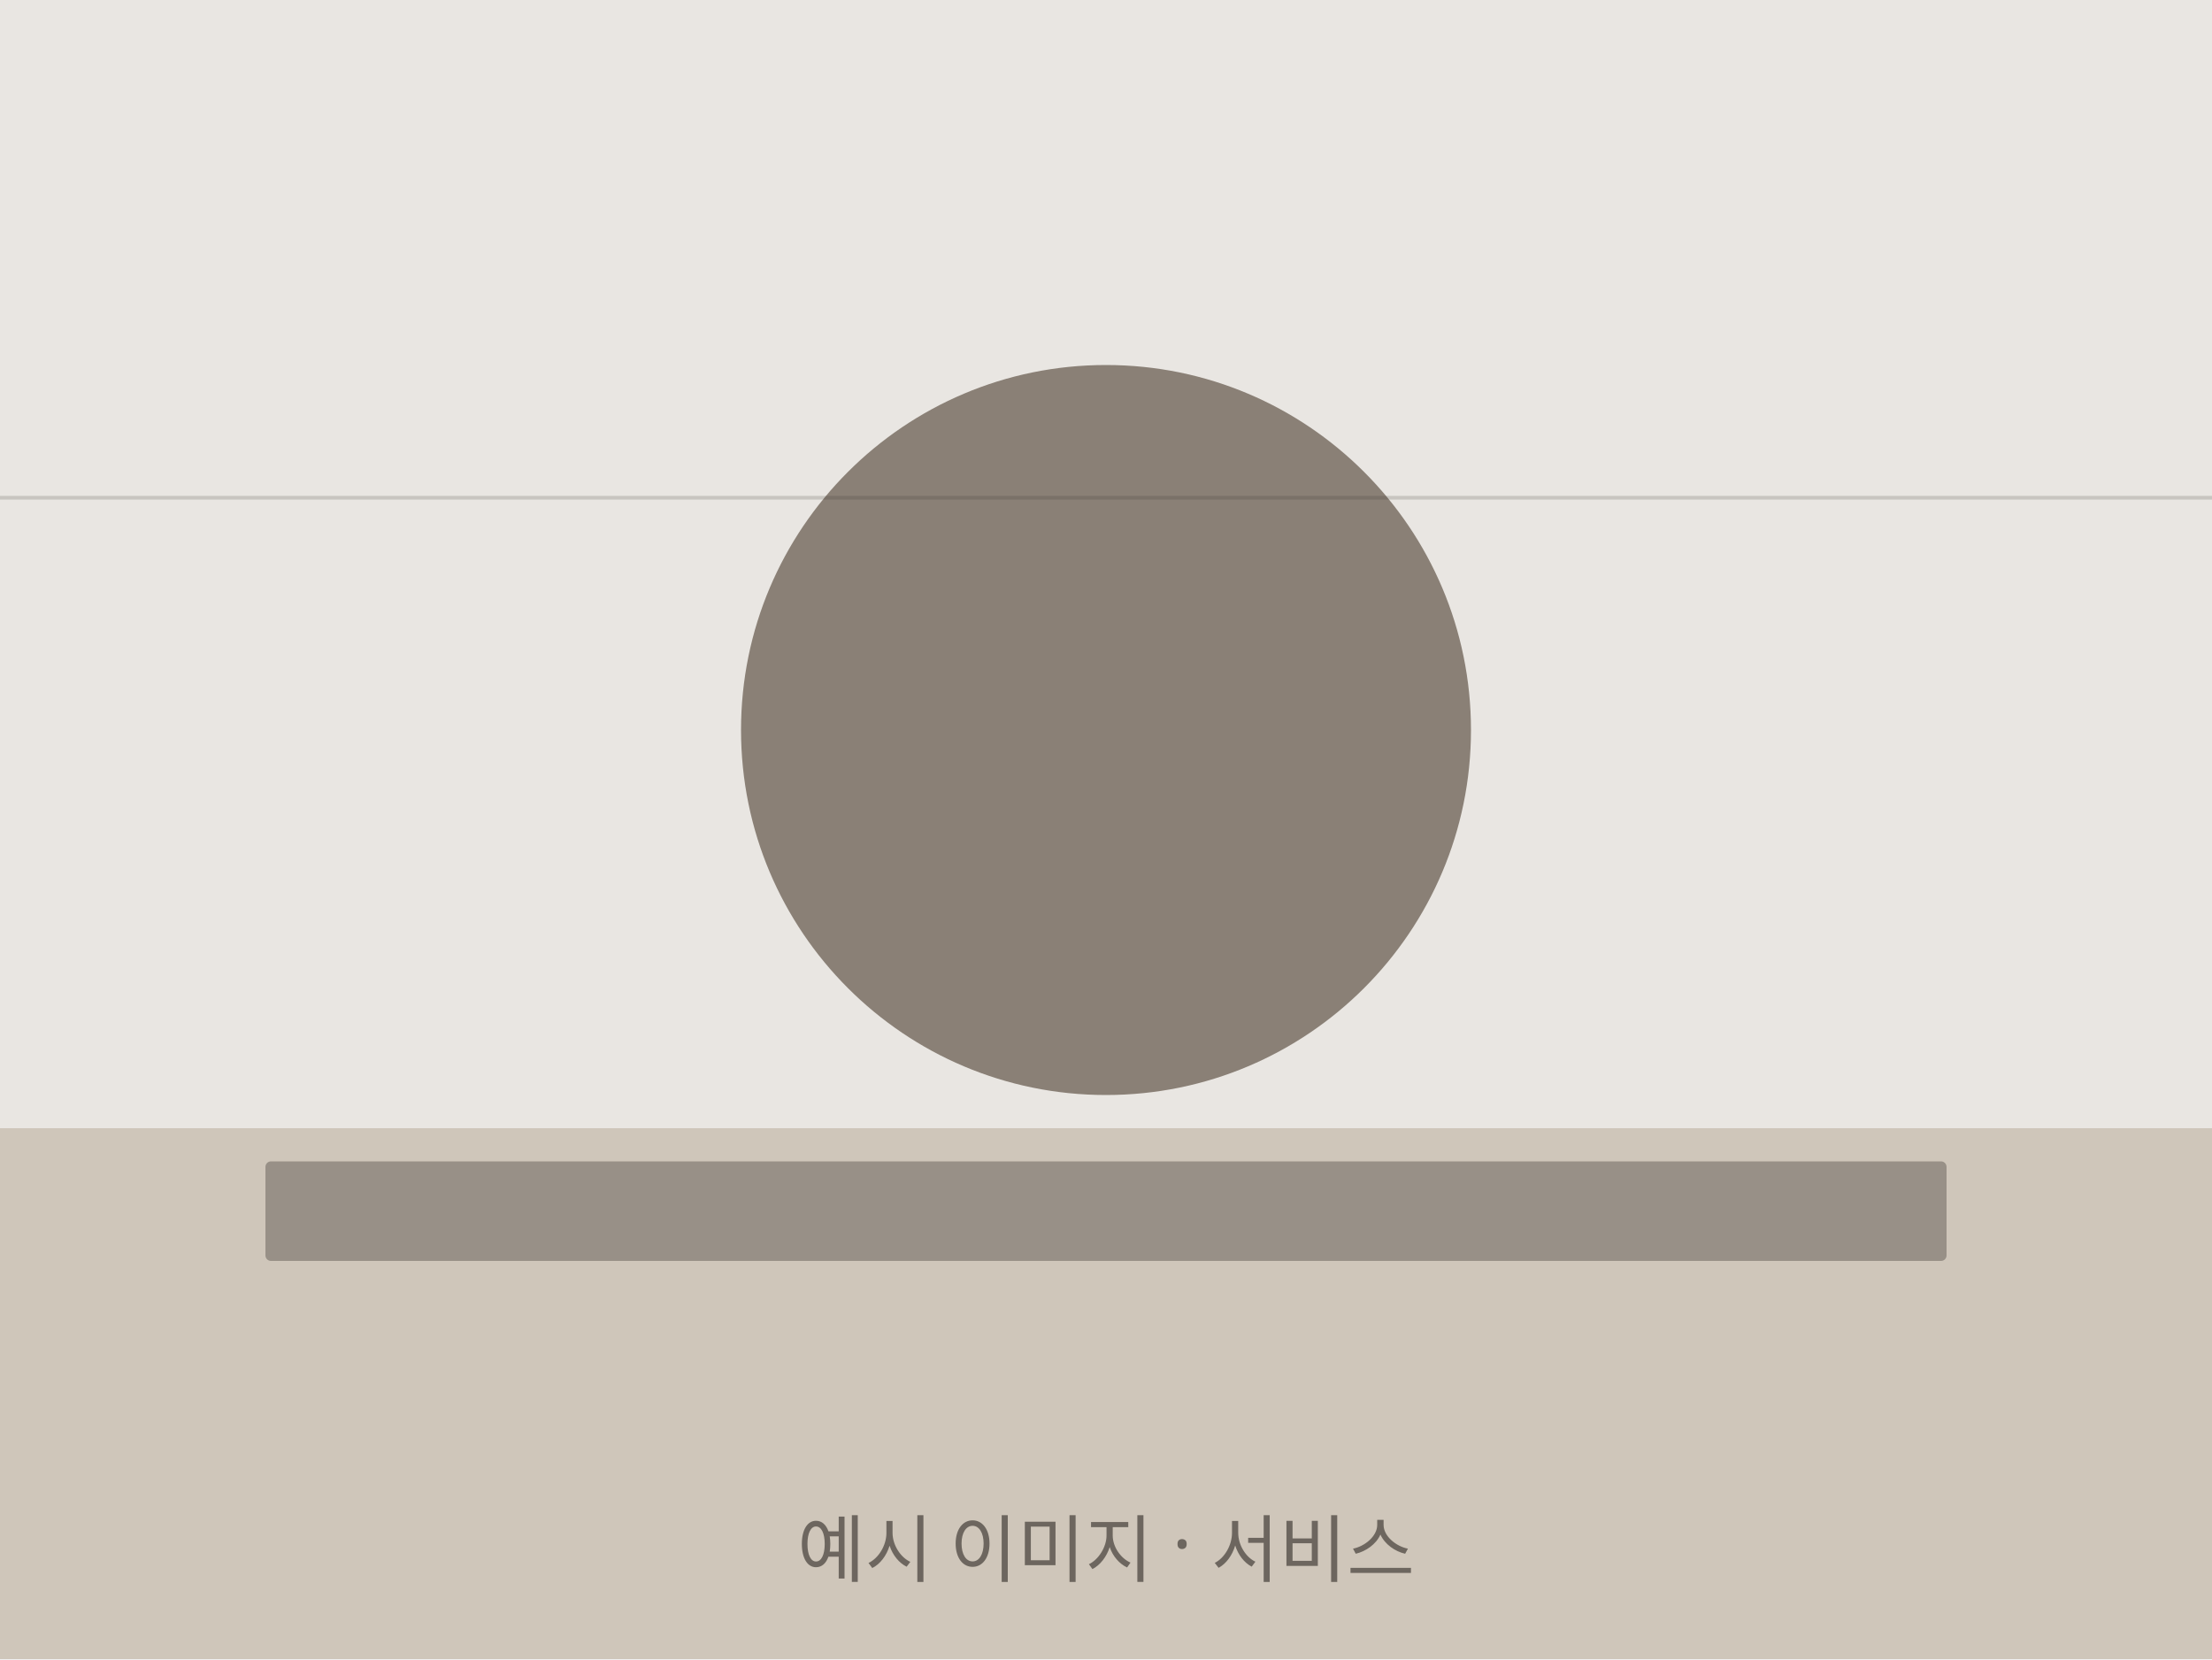
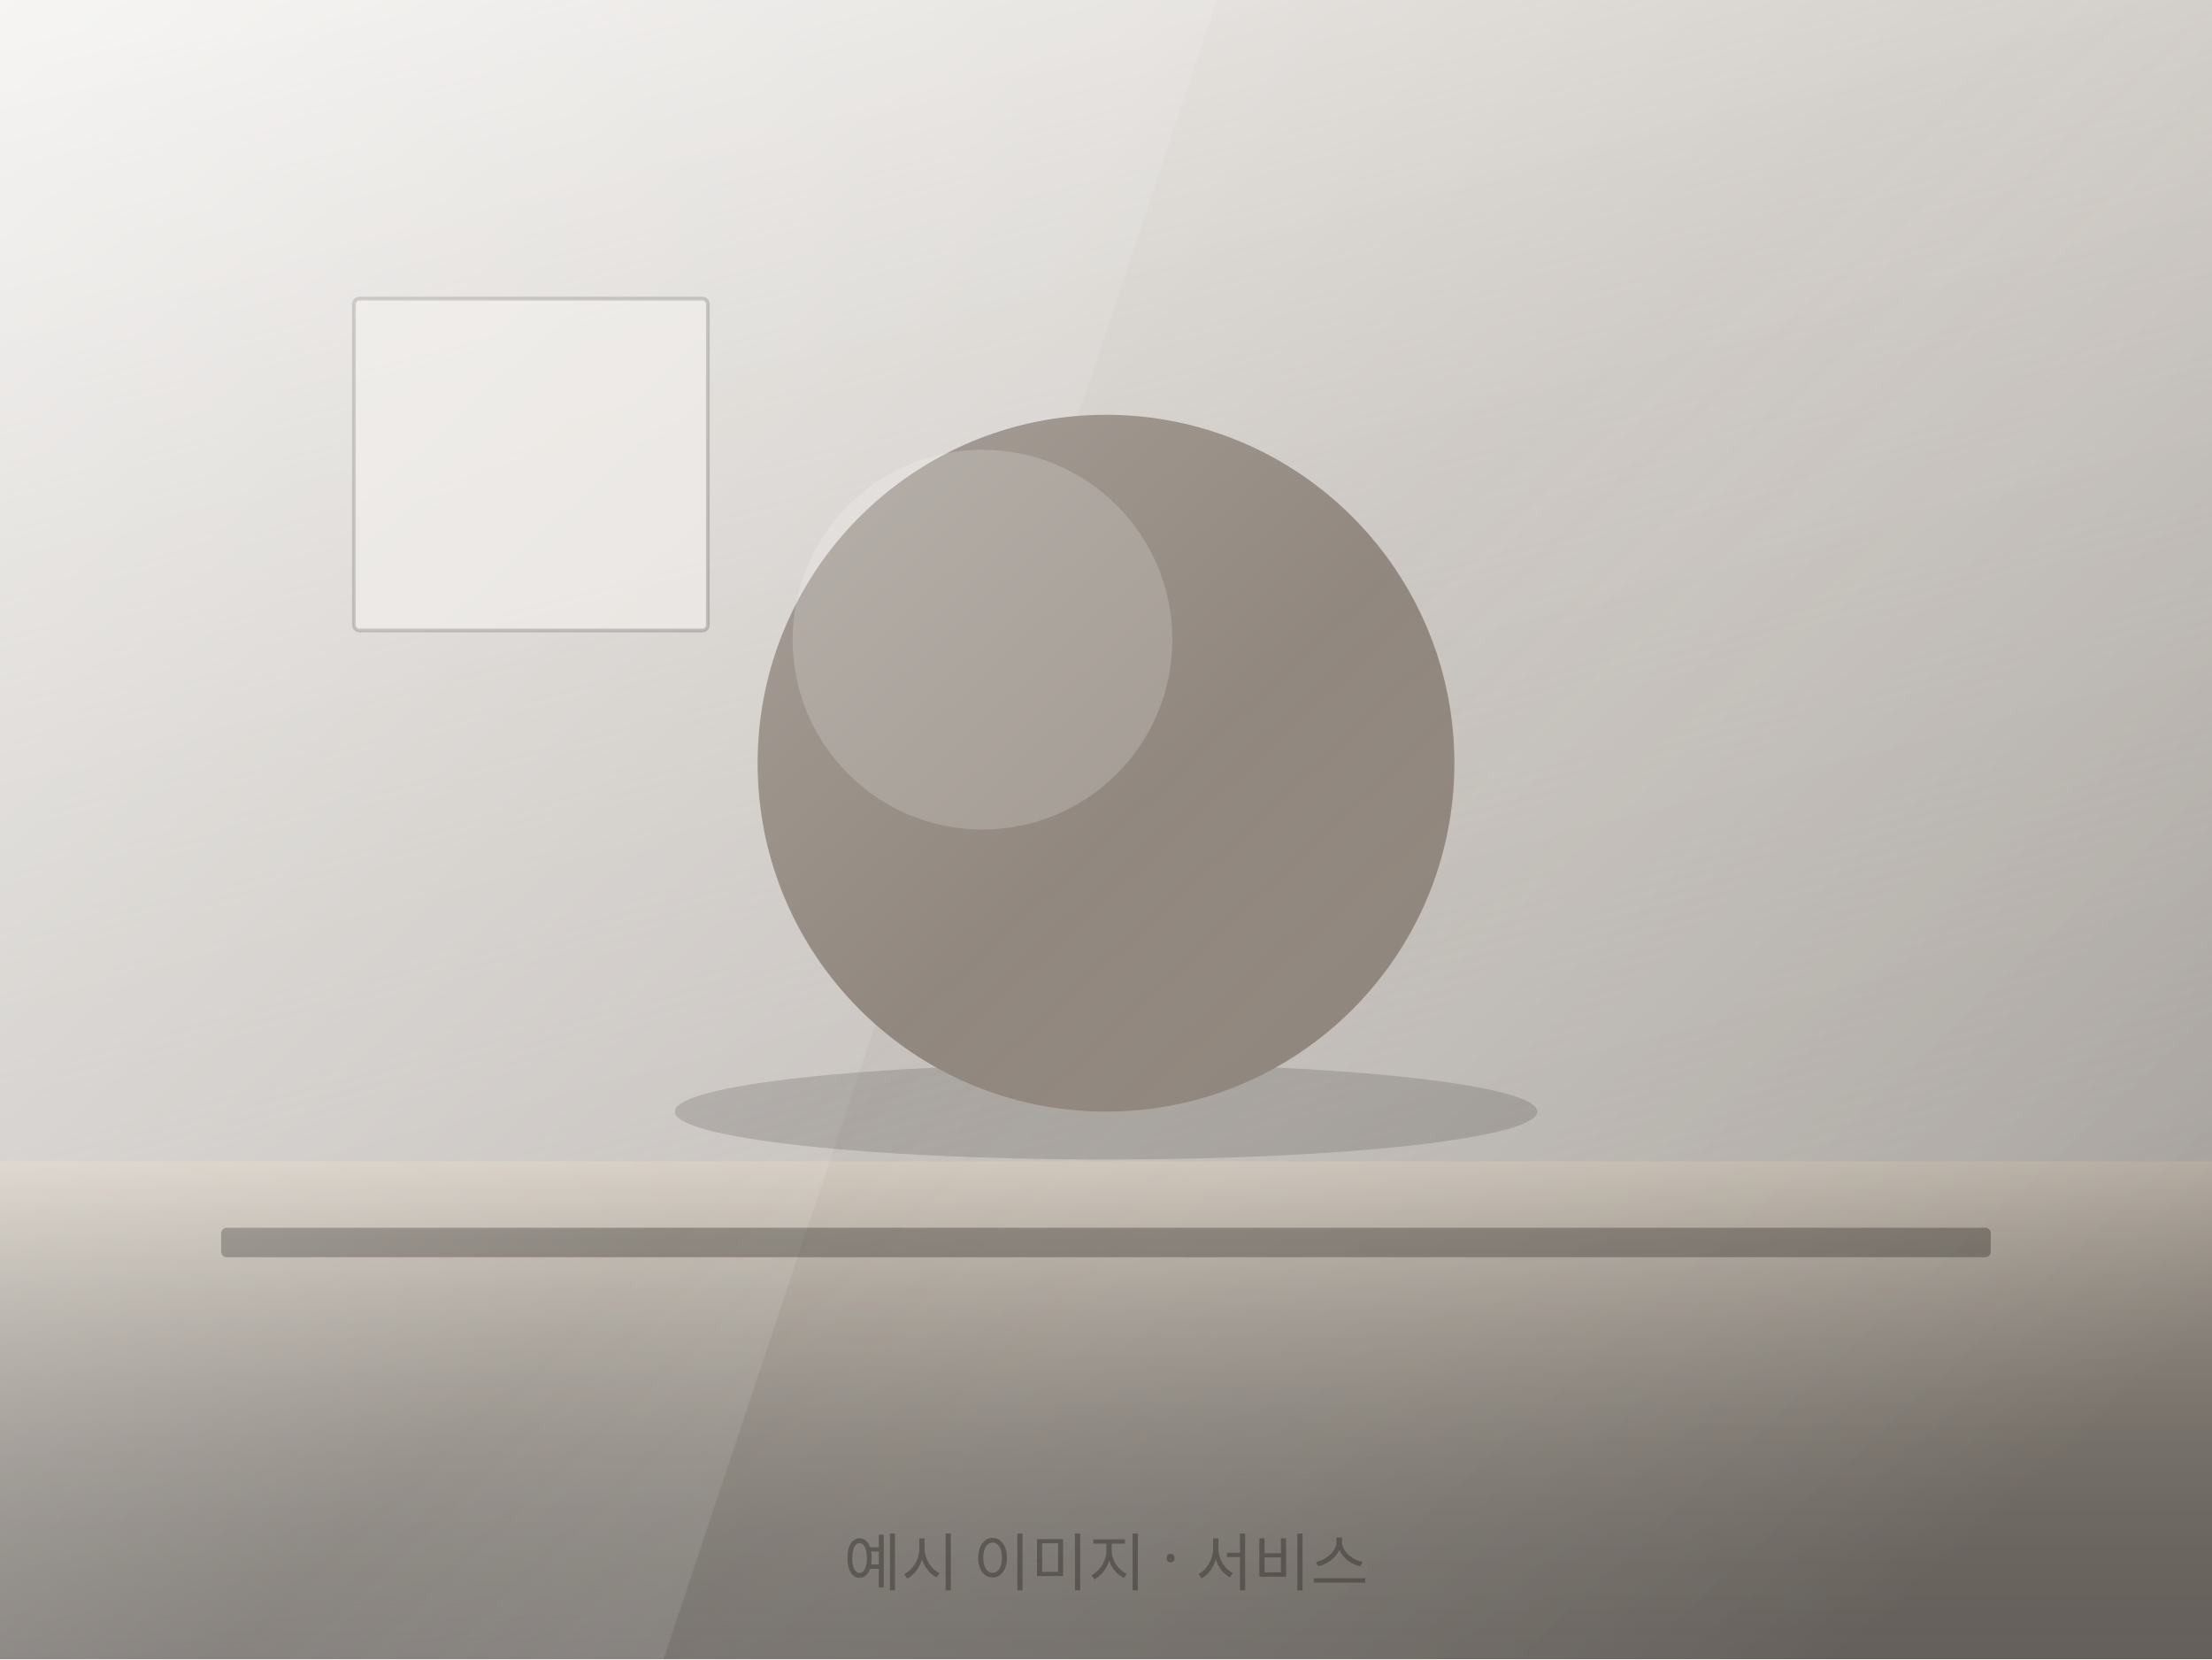
<svg xmlns="http://www.w3.org/2000/svg" viewBox="0 0 1200 900" width="1200" height="900" role="img" aria-label="예시 이미지 · 서비스">
-   <rect width="1200" height="900" fill="#E9E6E2" />
-   <rect y="612" width="1200" height="288" fill="#CFC6BA" />
-   <circle cx="600" cy="396" r="198" fill="#8A8076" />
-   <rect x="144" y="630" width="912" height="54" rx="3" fill="#312C27" opacity=".35" />
-   <line x1="0" y1="270" x2="1200" y2="270" stroke="#312C27" stroke-width="2" opacity=".18" />
-   <text x="600" y="855" text-anchor="middle" font-family="sans-serif" font-size="40" fill="#312C27" opacity=".62">예시 이미지 · 서비스</text>
+   <defs>
+     <linearGradient id="wall5" x1="0" y1="0" x2="0.35" y2="1">
+       <stop offset="0" stop-color="#E9E6E2" />
+       <stop offset="1" stop-color="#8A8076" stop-opacity=".45" />
+     </linearGradient>
+     <linearGradient id="floor5" x1="0" y1="0" x2="0" y2="1">
+       <stop offset="0" stop-color="#CFC6BA" />
+       <stop offset="1" stop-color="#312C27" stop-opacity=".55" />
+     </linearGradient>
+     <linearGradient id="light5" x1="0" y1="0" x2="1" y2="0.8">
+       <stop offset="0" stop-color="#ffffff" stop-opacity=".55" />
+       <stop offset=".55" stop-color="#ffffff" stop-opacity=".06" />
+       <stop offset="1" stop-color="#312C27" stop-opacity=".22" />
+     </linearGradient>
+     <linearGradient id="glass5" x1="0" y1="0" x2="0.6" y2="1">
+       <stop offset="0" stop-color="#ffffff" stop-opacity=".92" />
+       <stop offset="1" stop-color="#E9E6E2" stop-opacity=".6" />
+     </linearGradient>
+     <radialGradient id="lamp5" cx=".5" cy=".5" r=".5">
+       <stop offset="0" stop-color="#ffe9c4" stop-opacity=".95" />
+       <stop offset="1" stop-color="#ffe9c4" stop-opacity="0" />
+     </radialGradient>
+   </defs>
+   <rect width="1200" height="900" fill="url(#wall5)" />
+   <rect y="630" width="1200" height="270" fill="url(#floor5)" />
+   <polygon points="0,0 660,0 360,900 0,900" fill="#fff" opacity=".10" />
+   <ellipse cx="600" cy="603" rx="234" ry="26" fill="#312C27" opacity=".20" />
+   <circle cx="600" cy="414" r="189" fill="#8A8076" />
+   <circle cx="533" cy="347" r="103" fill="#fff" opacity=".18" />
+   <rect x="120" y="666" width="960" height="16" rx="3" fill="#312C27" opacity=".40" />
+   <rect x="192" y="162" width="192" height="180" rx="3" fill="#E9E6E2" opacity=".75" />
+   <rect x="192" y="162" width="192" height="180" rx="3" fill="none" stroke="#312C27" stroke-opacity=".30" stroke-width="2" />
+   <rect width="1200" height="900" fill="url(#light5)" />
+   <text x="600" y="860" text-anchor="middle" font-family="sans-serif" font-size="34" fill="#312C27" opacity=".45">예시 이미지 · 서비스</text>
</svg>
